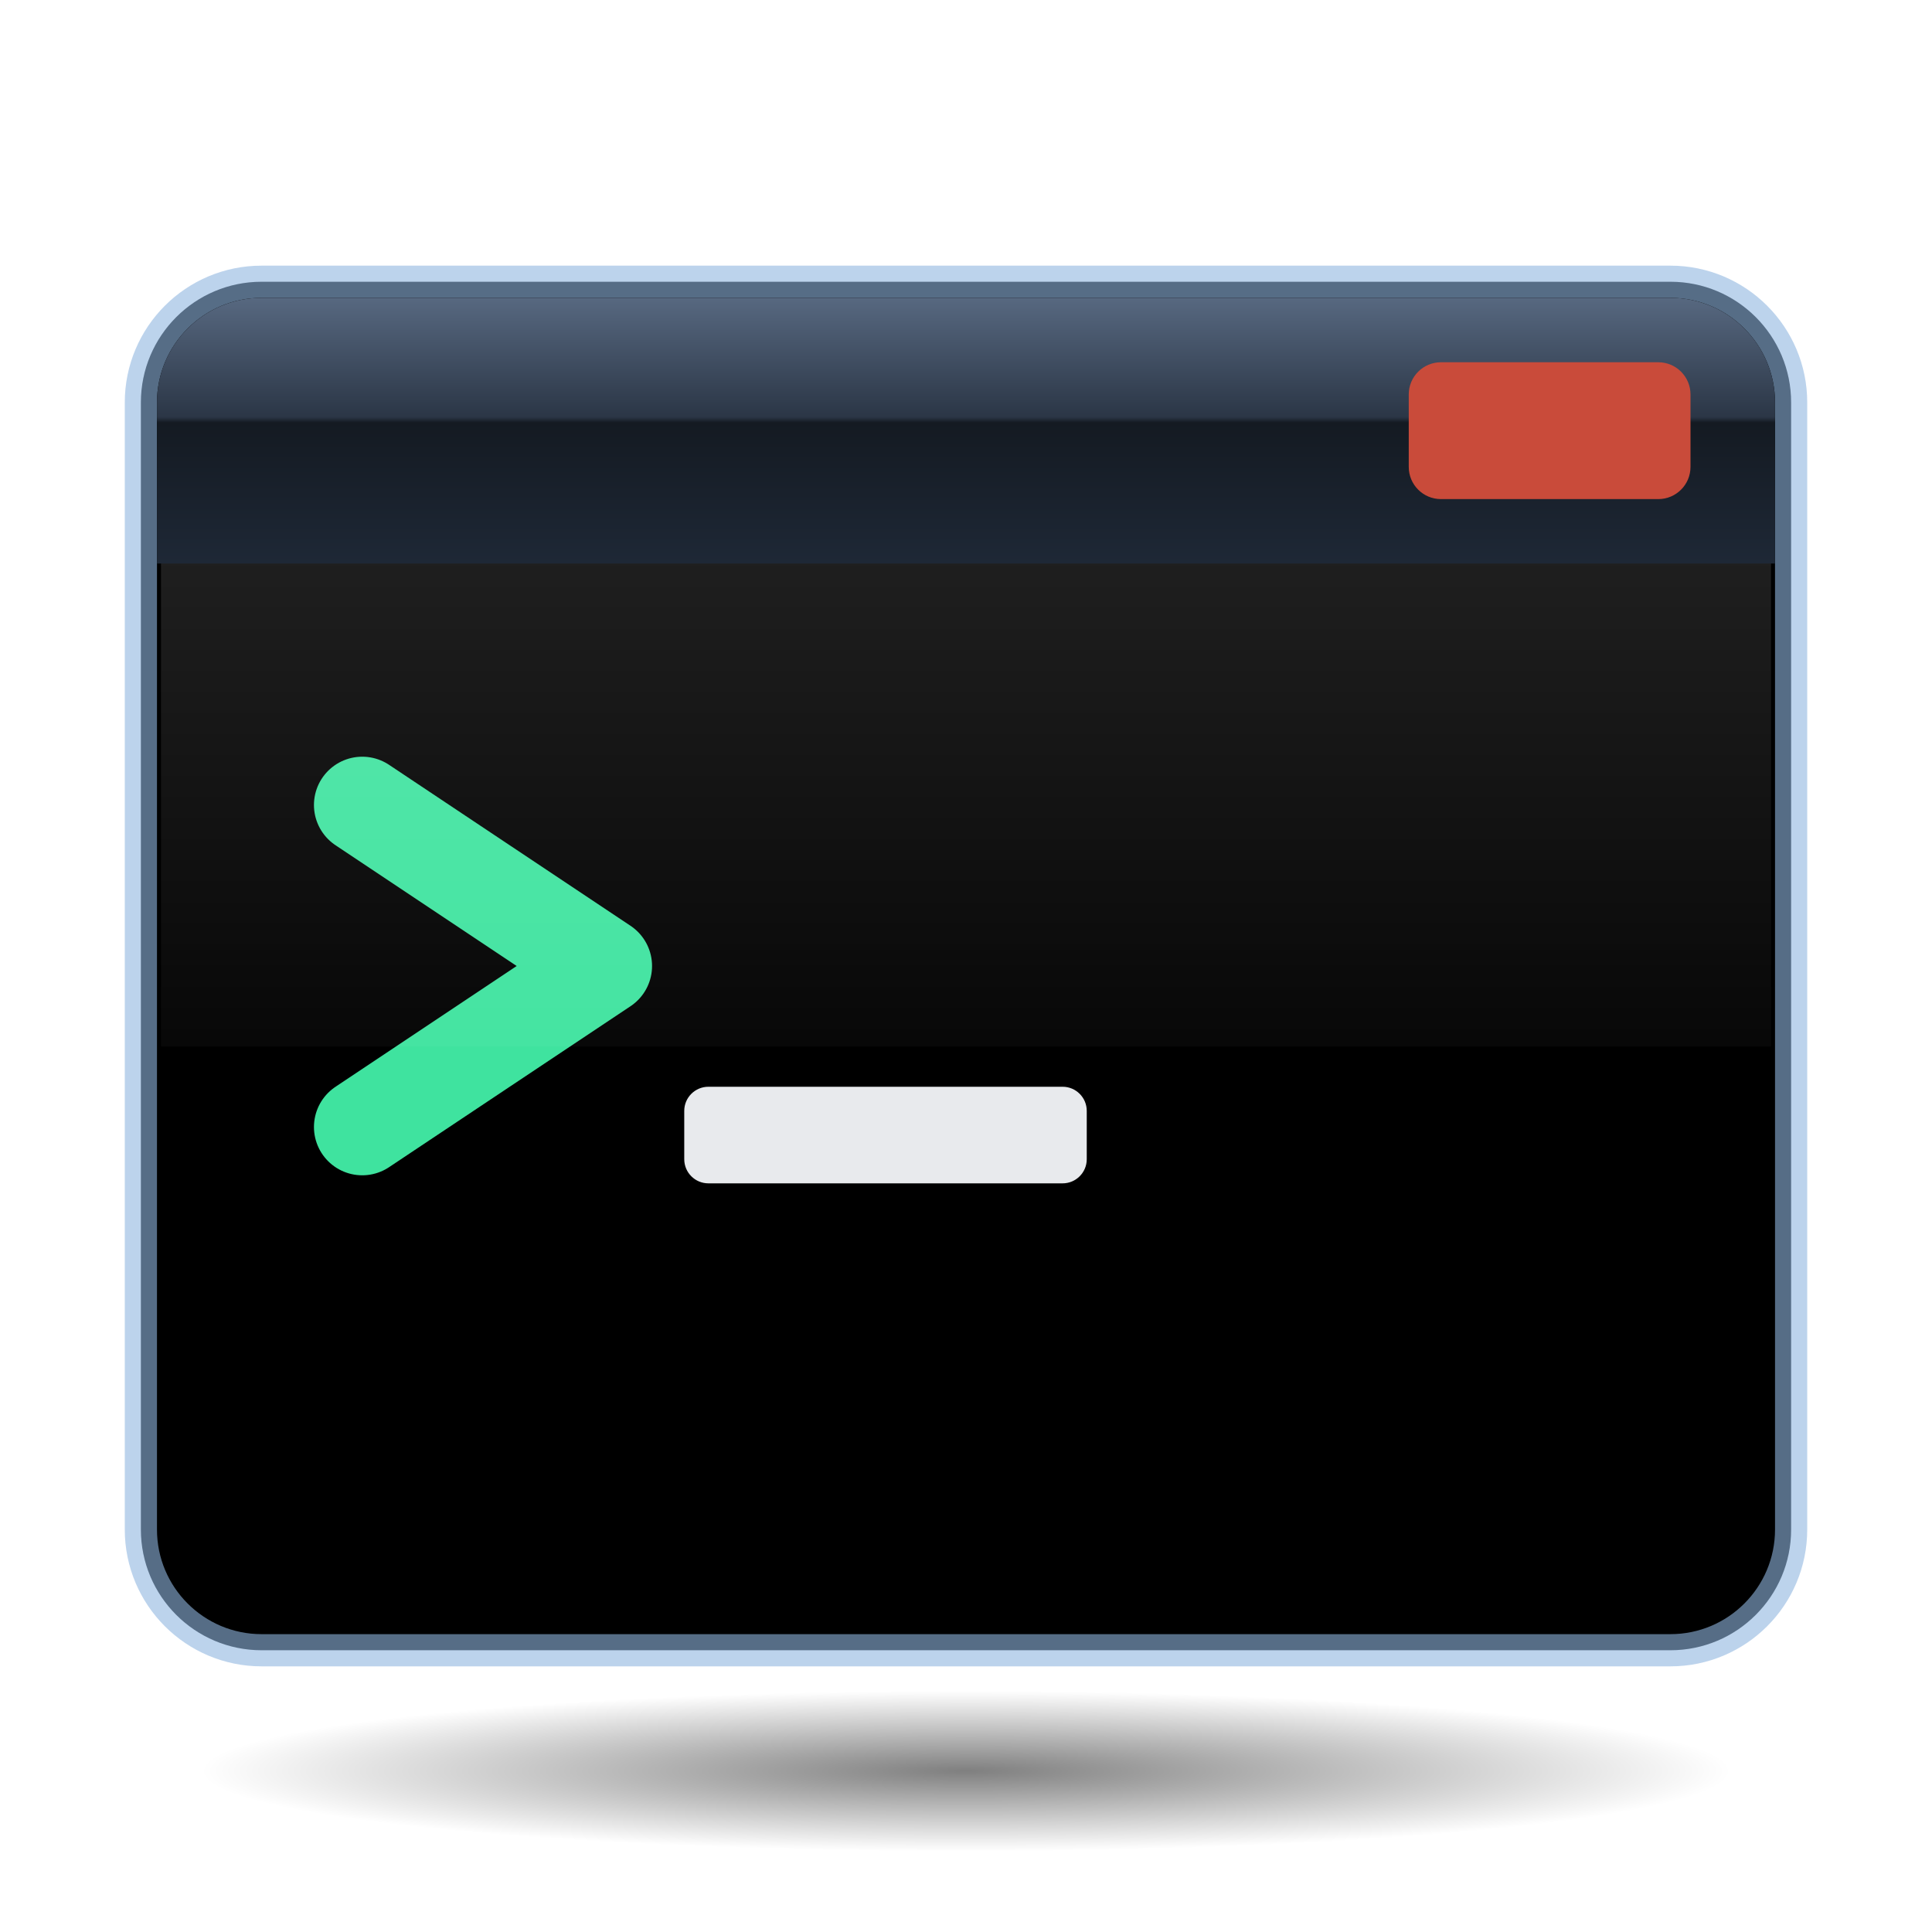
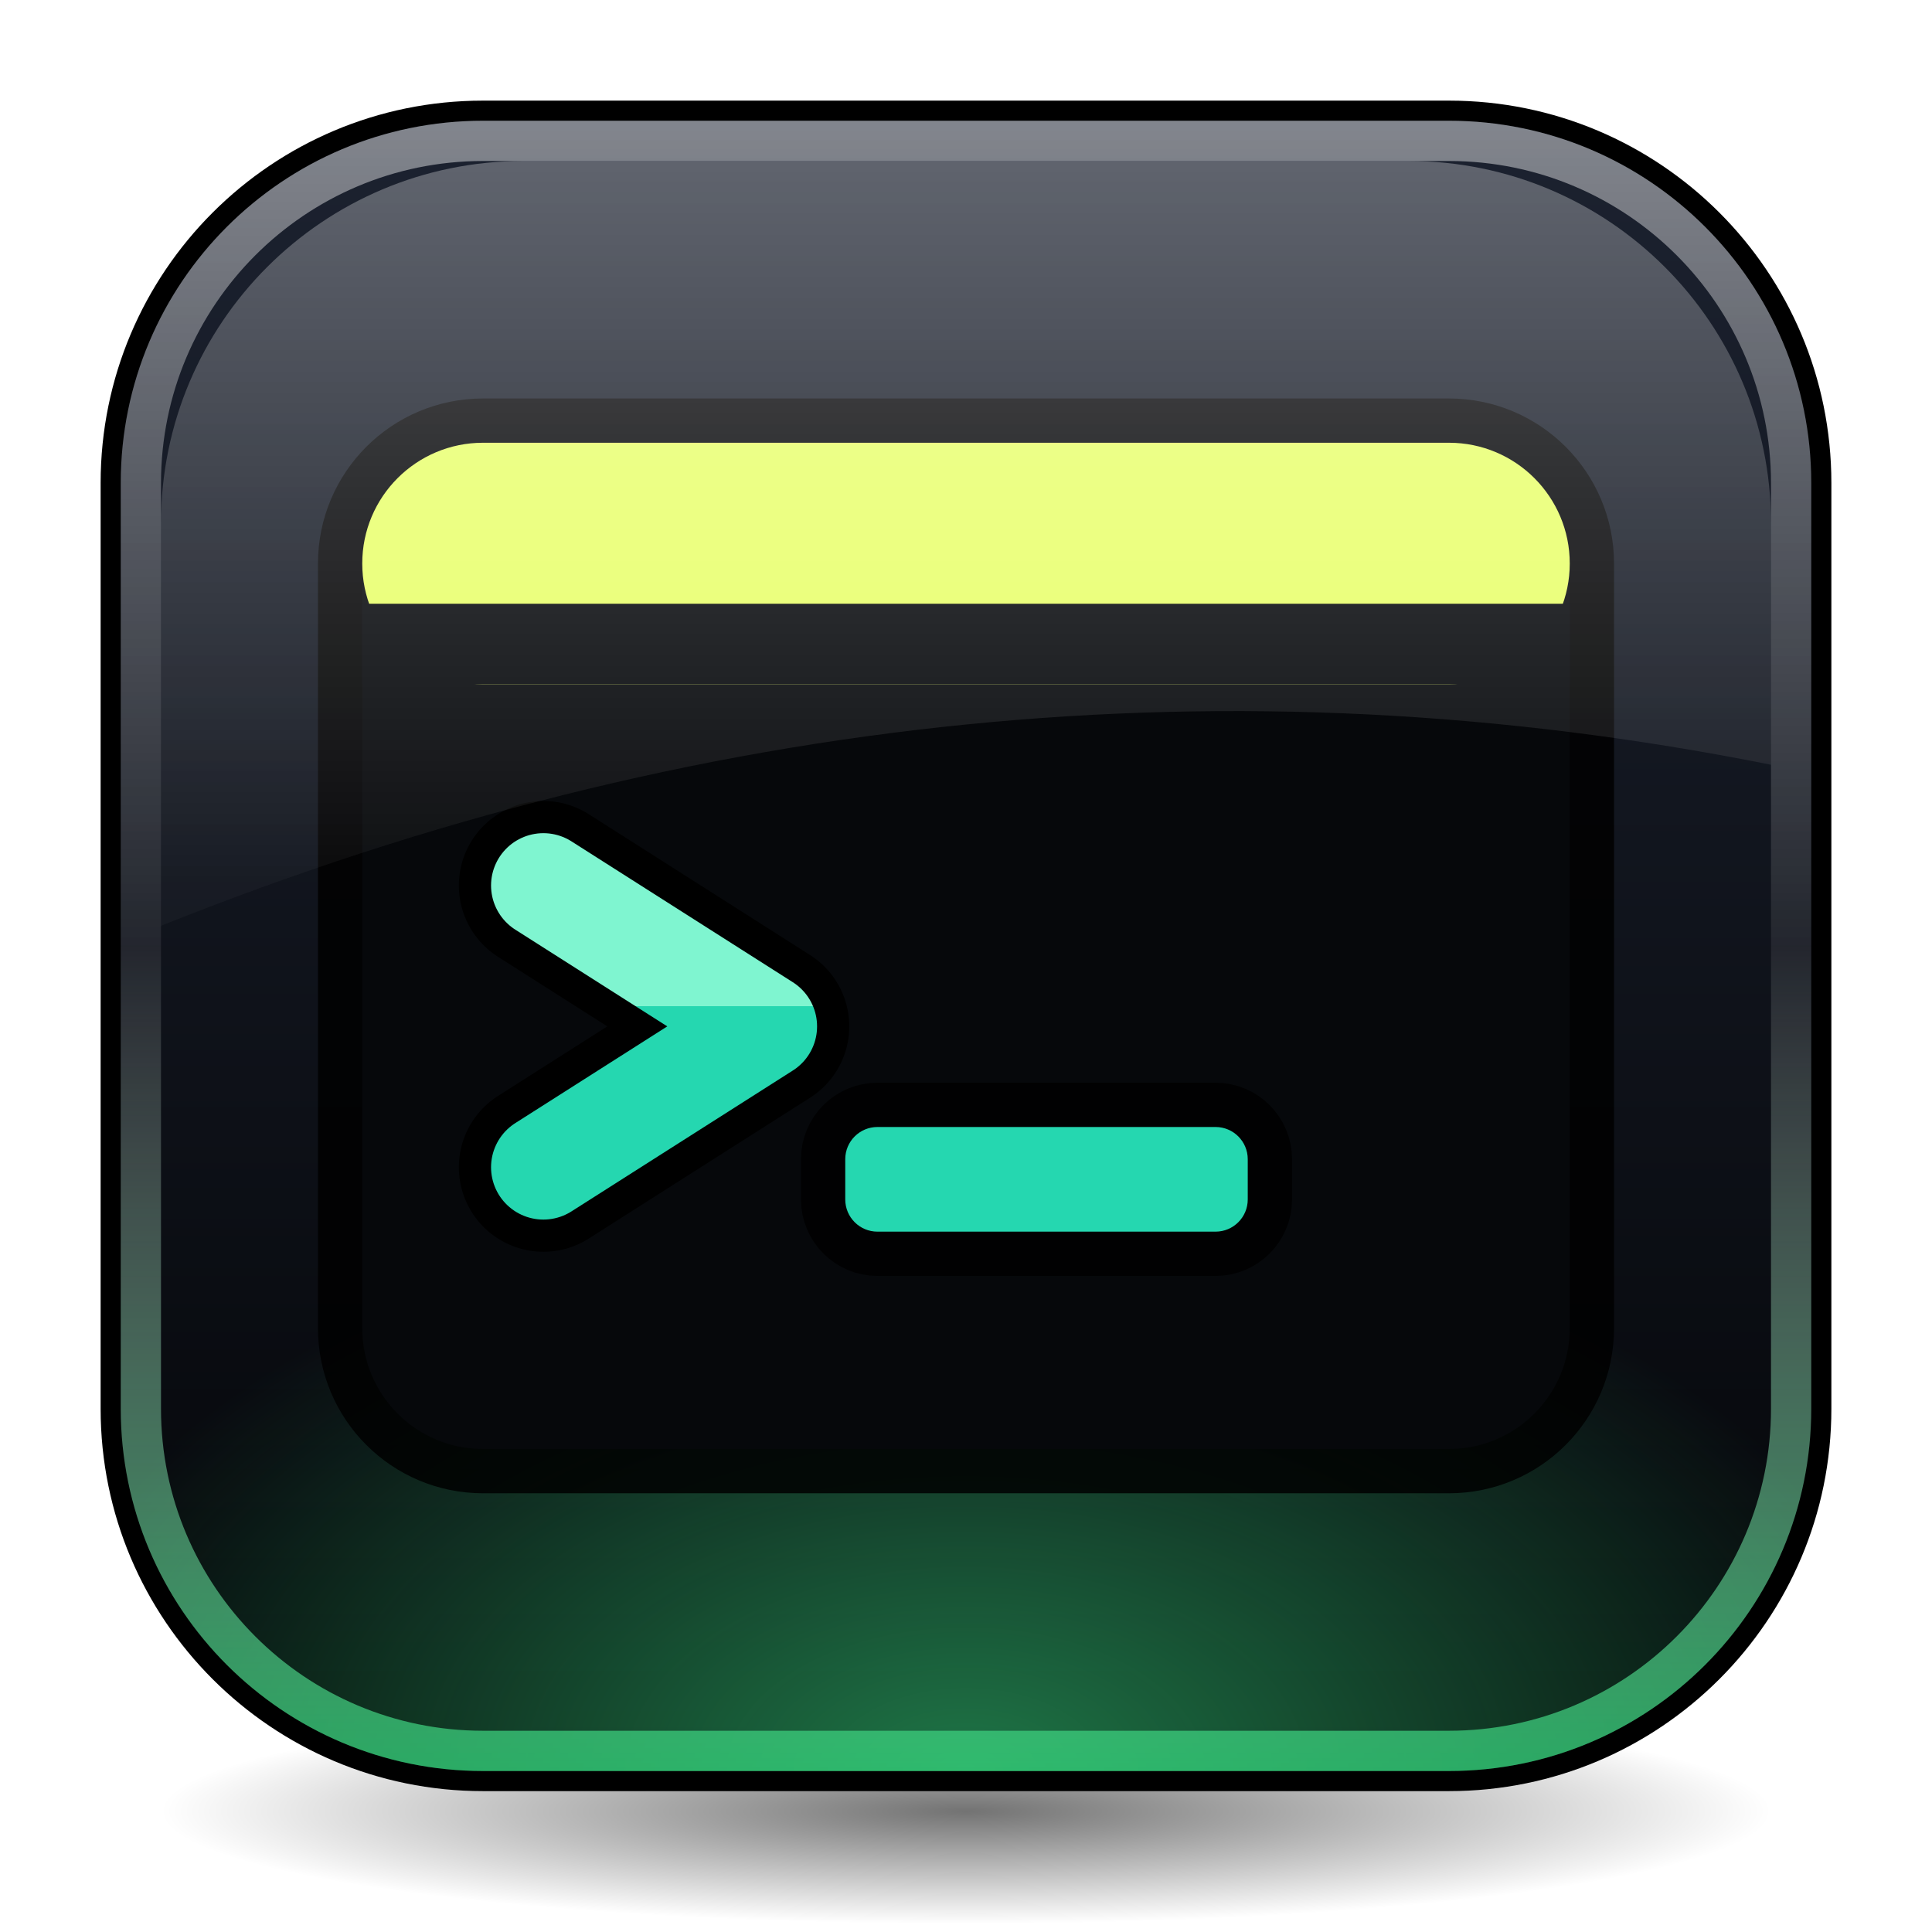
<svg xmlns="http://www.w3.org/2000/svg" width="48" height="48" viewBox="0 0 48 48">
  <defs>
-     <radialGradient id="r1" gradientUnits="userSpaceOnUse" cx="24" cy="44" r="19" gradientTransform="translate(24 44) scale(1 0.105) translate(-24 -44)">
-       <stop offset="0" stop-color="#000000" stop-opacity="0.5" />
+     <linearGradient id="g1" gradientUnits="userSpaceOnUse" x1="0" y1="10" x2="0" y2="40">
+       <stop offset="0" stop-color="#e8ff6a" stop-opacity="1" />
+       <stop offset="0.25" stop-color="#e8ff6a" stop-opacity="1" />
+       <stop offset="0.25" stop-color="#9bef3f" stop-opacity="1" />
+       <stop offset="0.5" stop-color="#9bef3f" stop-opacity="1" />
+       <stop offset="0.5" stop-color="#34d17a" stop-opacity="1" />
+       <stop offset="0.75" stop-color="#34d17a" stop-opacity="1" />
+       <stop offset="0.75" stop-color="#14b39a" stop-opacity="1" />
+       <stop offset="1" stop-color="#14b39a" stop-opacity="1" />
+     </linearGradient>
+     <linearGradient id="g2" gradientUnits="userSpaceOnUse" x1="0" y1="10" x2="0" y2="40">
+       <stop offset="0" stop-color="#cffff0" stop-opacity="1" />
+       <stop offset="0.25" stop-color="#cffff0" stop-opacity="1" />
+       <stop offset="0.25" stop-color="#7ff5d0" stop-opacity="1" />
+       <stop offset="0.5" stop-color="#7ff5d0" stop-opacity="1" />
+       <stop offset="0.5" stop-color="#25d7b0" stop-opacity="1" />
+       <stop offset="0.75" stop-color="#25d7b0" stop-opacity="1" />
+       <stop offset="0.75" stop-color="#0fa3a0" stop-opacity="1" />
+       <stop offset="1" stop-color="#0fa3a0" stop-opacity="1" />
+     </linearGradient>
+     <radialGradient id="r3" gradientUnits="userSpaceOnUse" cx="24" cy="45" r="20" gradientTransform="translate(24 45) scale(1 0.14) translate(-24 -45)">
+       <stop offset="0" stop-color="#000000" stop-opacity="0.55" />
      <stop offset="1" stop-color="#000000" stop-opacity="0" />
    </radialGradient>
-     <linearGradient id="g2" gradientUnits="userSpaceOnUse" x1="0" y1="7" x2="0" y2="14">
-       <stop offset="0" stop-color="#5d6f88" stop-opacity="1" />
-       <stop offset="0.48" stop-color="#2b3646" stop-opacity="1" />
-       <stop offset="0.5" stop-color="#141a22" stop-opacity="1" />
-       <stop offset="1" stop-color="#1e2836" stop-opacity="1" />
+     <linearGradient id="g4" gradientUnits="userSpaceOnUse" x1="0" y1="3" x2="0" y2="45">
+       <stop offset="0" stop-color="#1c2230" stop-opacity="1" />
+       <stop offset="1" stop-color="#030406" stop-opacity="1" />
    </linearGradient>
-     <linearGradient id="g3" gradientUnits="userSpaceOnUse" x1="0" y1="14" x2="0" y2="30">
-       <stop offset="0" stop-color="#ffffff" stop-opacity="0.12" />
-       <stop offset="1" stop-color="#ffffff" stop-opacity="0" />
+     <radialGradient id="r5" gradientUnits="userSpaceOnUse" cx="24" cy="44" r="24" gradientTransform="translate(24 44) scale(1 0.6) translate(-24 -44)">
+       <stop offset="0" stop-color="#34d17a" stop-opacity="0.55" />
+       <stop offset="1" stop-color="#34d17a" stop-opacity="0" />
+     </radialGradient>
+     <linearGradient id="g6" gradientUnits="userSpaceOnUse" x1="0" y1="3" x2="0" y2="44">
+       <stop offset="0" stop-color="#ffffff" stop-opacity="0.45" />
+       <stop offset="0.5" stop-color="#ffffff" stop-opacity="0.08" />
+       <stop offset="1" stop-color="#34d17a" stop-opacity="0.75" />
+     </linearGradient>
+     <linearGradient id="g7" gradientUnits="userSpaceOnUse" x1="0" y1="4" x2="0" y2="22">
+       <stop offset="0" stop-color="#ffffff" stop-opacity="0.3" />
+       <stop offset="1" stop-color="#ffffff" stop-opacity="0.03" />
    </linearGradient>
  </defs>
-   <ellipse cx="24" cy="44" rx="19" ry="2" fill="url(#r1)" />
-   <rect x="3.5" y="7" width="41" height="34" rx="3" fill="#000000" stroke="#8fb6e0" stroke-opacity="0.6" stroke-width="0.8" />
-   <path d="M3.9,10 a2.6,2.6 0 0 1 2.6,-2.6 h35 a2.6,2.6 0 0 1 2.6,2.6 v4 h-40.2 z" fill="url(#g2)" />
-   <rect x="35" y="9" width="7" height="3.4" rx="0.8" fill="#c94b3a" />
-   <path d="M9,20 L15,24 L9,28" fill="none" stroke="#3fe39f" stroke-width="2.4" stroke-linecap="round" stroke-linejoin="round" />
-   <rect x="17" y="27" width="10" height="2.4" rx="0.6" fill="#e8eaed" />
-   <rect x="4" y="14" width="40" height="12" fill="url(#g3)" />
+   <ellipse cx="24" cy="45" rx="20" ry="2.8" fill="url(#r3)" />
+   <path d="M12,2.5 h24 a9.5,9.5 0 0 1 9.5,9.5 v23 a9.5,9.5 0 0 1 -9.5,9.5 h-24 a9.5,9.5 0 0 1 -9.5,-9.5 v-23 a9.5,9.5 0 0 1 9.5,-9.5 Z" fill="#000000" />
+   <path d="M12,3 h24 a9,9 0 0 1 9,9 v23 a9,9 0 0 1 -9,9 h-24 a9,9 0 0 1 -9,-9 v-23 a9,9 0 0 1 9,-9 Z" fill="url(#g4)" />
+   <path d="M12,3 h24 a9,9 0 0 1 9,9 v23 a9,9 0 0 1 -9,9 h-24 a9,9 0 0 1 -9,-9 v-23 a9,9 0 0 1 9,-9 Z" fill="url(#r5)" />
+   <path d="M12,3 h24 a9,9 0 0 1 9,9 v23 a9,9 0 0 1 -9,9 h-24 a9,9 0 0 1 -9,-9 v-23 a9,9 0 0 1 9,-9 Z M12,4 h24 a8,8 0 0 1 8,8 v23 a8,8 0 0 1 -8,8 h-24 a8,8 0 0 1 -8,-8 v-23 a8,8 0 0 1 8,-8 Z" fill-rule="evenodd" fill="url(#g6)" />
+   <path d="M12,11 h24 a3,3 0 0 1 3,3 v19 a3,3 0 0 1 -3,3 h-24 a3,3 0 0 1 -3,-3 v-19 a3,3 0 0 1 3,-3 Z" fill="none" stroke="#000000" stroke-opacity="0.85" stroke-width="2.2" stroke-linejoin="round" stroke-linecap="round" />
+   <path d="M12,11 h24 a3,3 0 0 1 3,3 v19 a3,3 0 0 1 -3,3 h-24 a3,3 0 0 1 -3,-3 v-19 a3,3 0 0 1 3,-3 Z" fill="#06080b" />
+   <path d="M12,11 h24 a3,3 0 0 1 3,3 v0 a3,3 0 0 1 -3,3 h-24 a3,3 0 0 1 -3,-3 v0 a3,3 0 0 1 3,-3 Z" fill="url(#g1)" />
+   <path d="M9,15 h30 v2 h-30 Z" fill="#06080b" />
+   <path d="M13,22 L19,25.5 L13,29" fill="none" />
+   <path d="M13.5,22 L19,25.5 L13.5,29" fill="none" stroke="#000" stroke-opacity="1.0" stroke-width="4.2" stroke-linecap="round" stroke-linejoin="round" />
+   <path d="M13.5,22 L19,25.5 L13.5,29" fill="none" stroke="url(#g2)" stroke-opacity="1.0" stroke-width="2.6" stroke-linecap="round" stroke-linejoin="round" />
+   <path d="M21.8,28 h8.4 a0.8,0.8 0 0 1 0.8,0.8 v1 a0.8,0.8 0 0 1 -0.8,0.8 h-8.4 a0.8,0.8 0 0 1 -0.8,-0.8 v-1 a0.8,0.8 0 0 1 0.8,-0.8 Z" fill="none" stroke="#000000" stroke-opacity="0.85" stroke-width="2.2" stroke-linejoin="round" stroke-linecap="round" />
+   <path d="M21.8,28 h8.4 a0.8,0.8 0 0 1 0.8,0.8 v1 a0.8,0.8 0 0 1 -0.8,0.8 h-8.4 a0.8,0.8 0 0 1 -0.8,-0.8 v-1 a0.8,0.8 0 0 1 0.8,-0.8 Z" fill="url(#g2)" />
+   <path d="M4,13 a9,9 0 0 1 9,-9 h22 a9,9 0 0 1 9,9 v6 Q24,15 4,23 Z" fill="url(#g7)" />
</svg>
